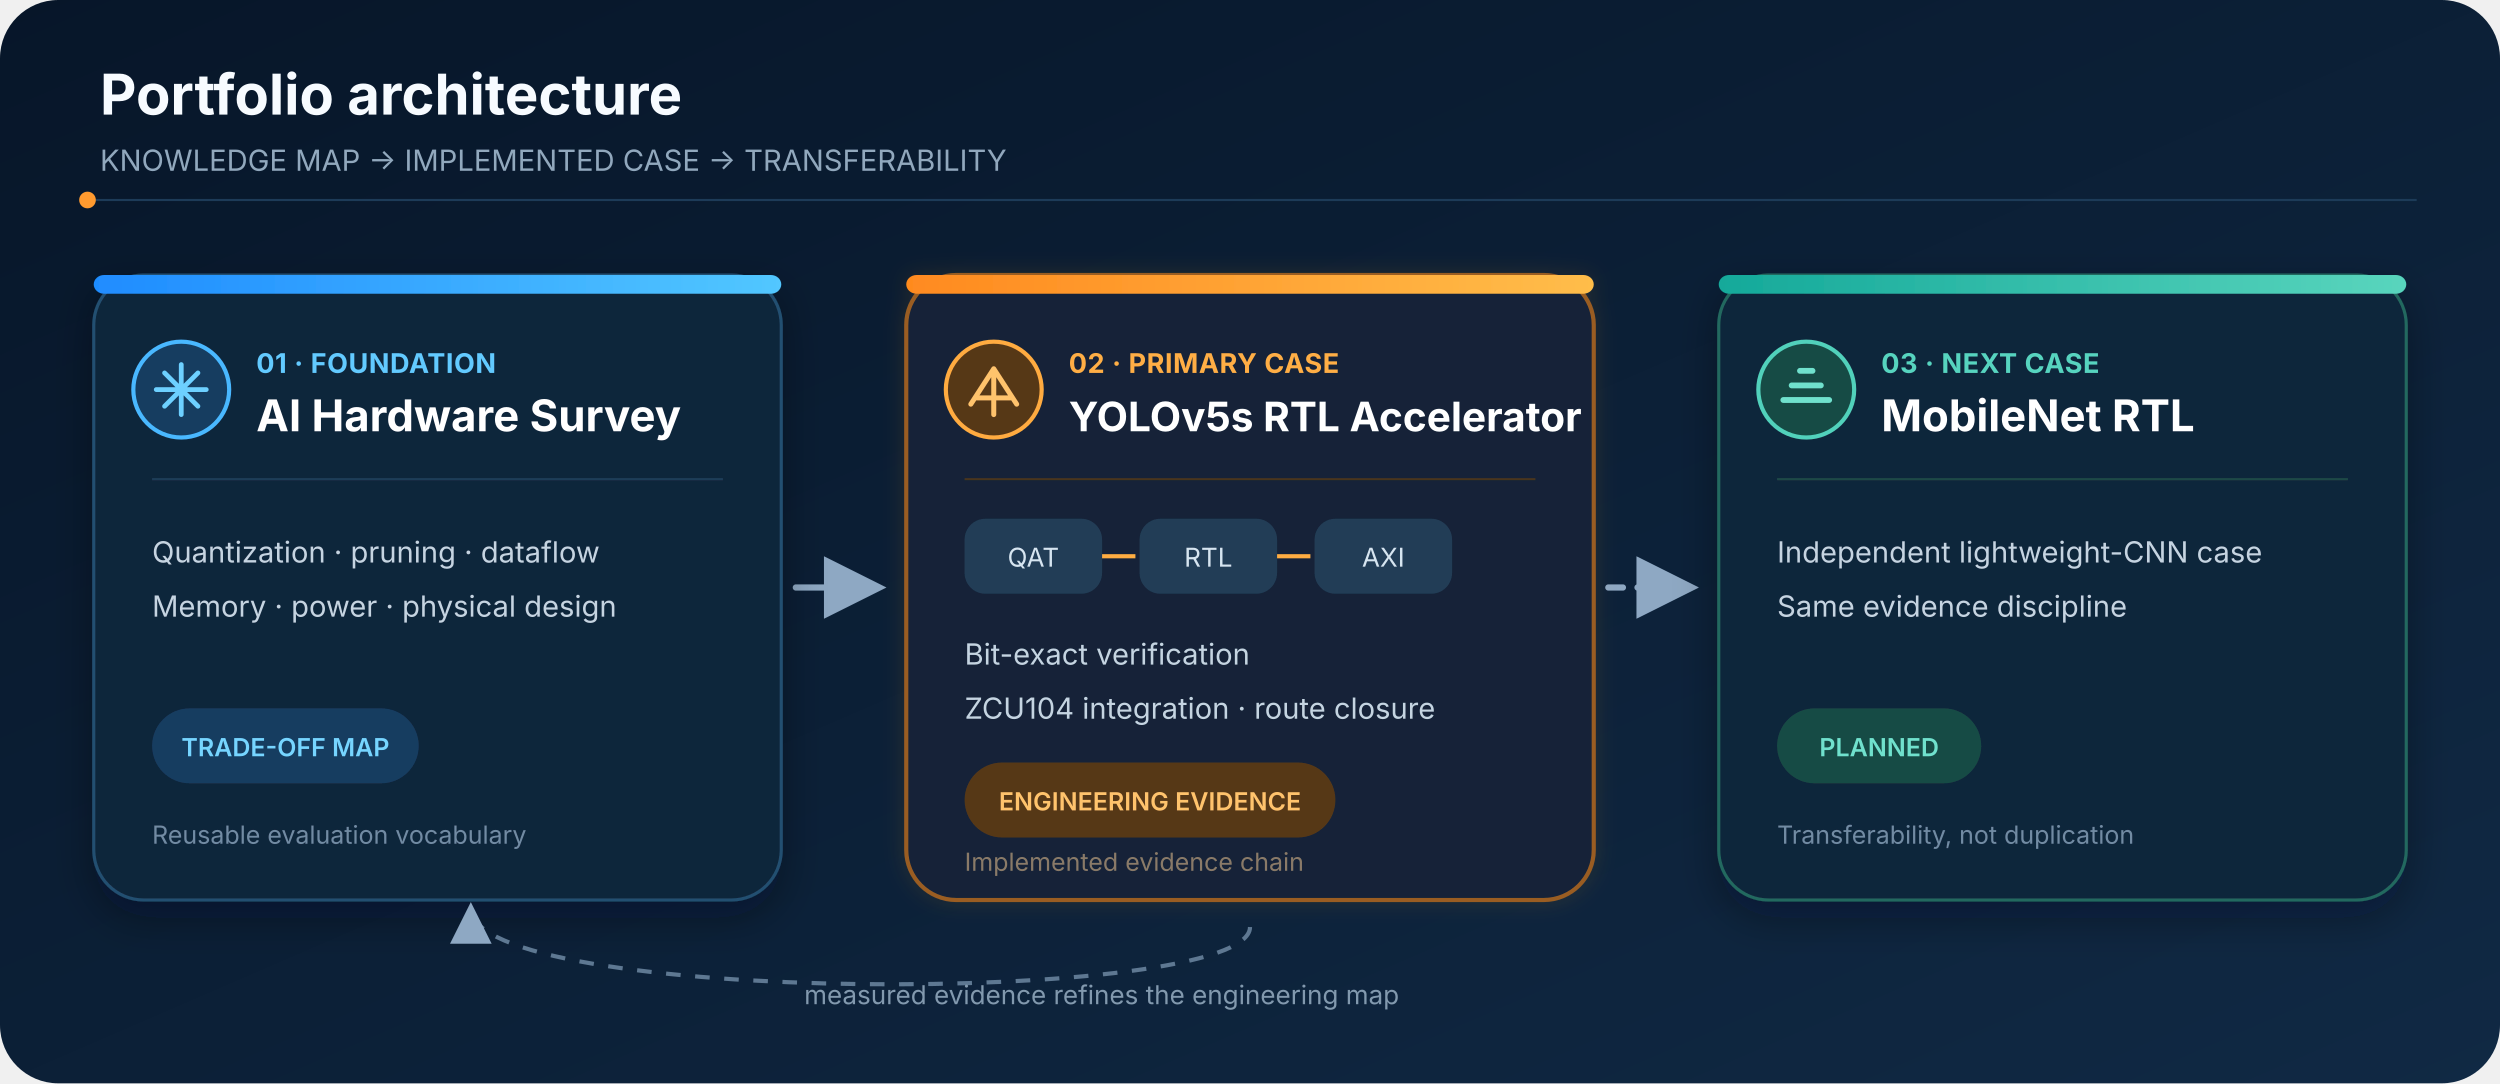
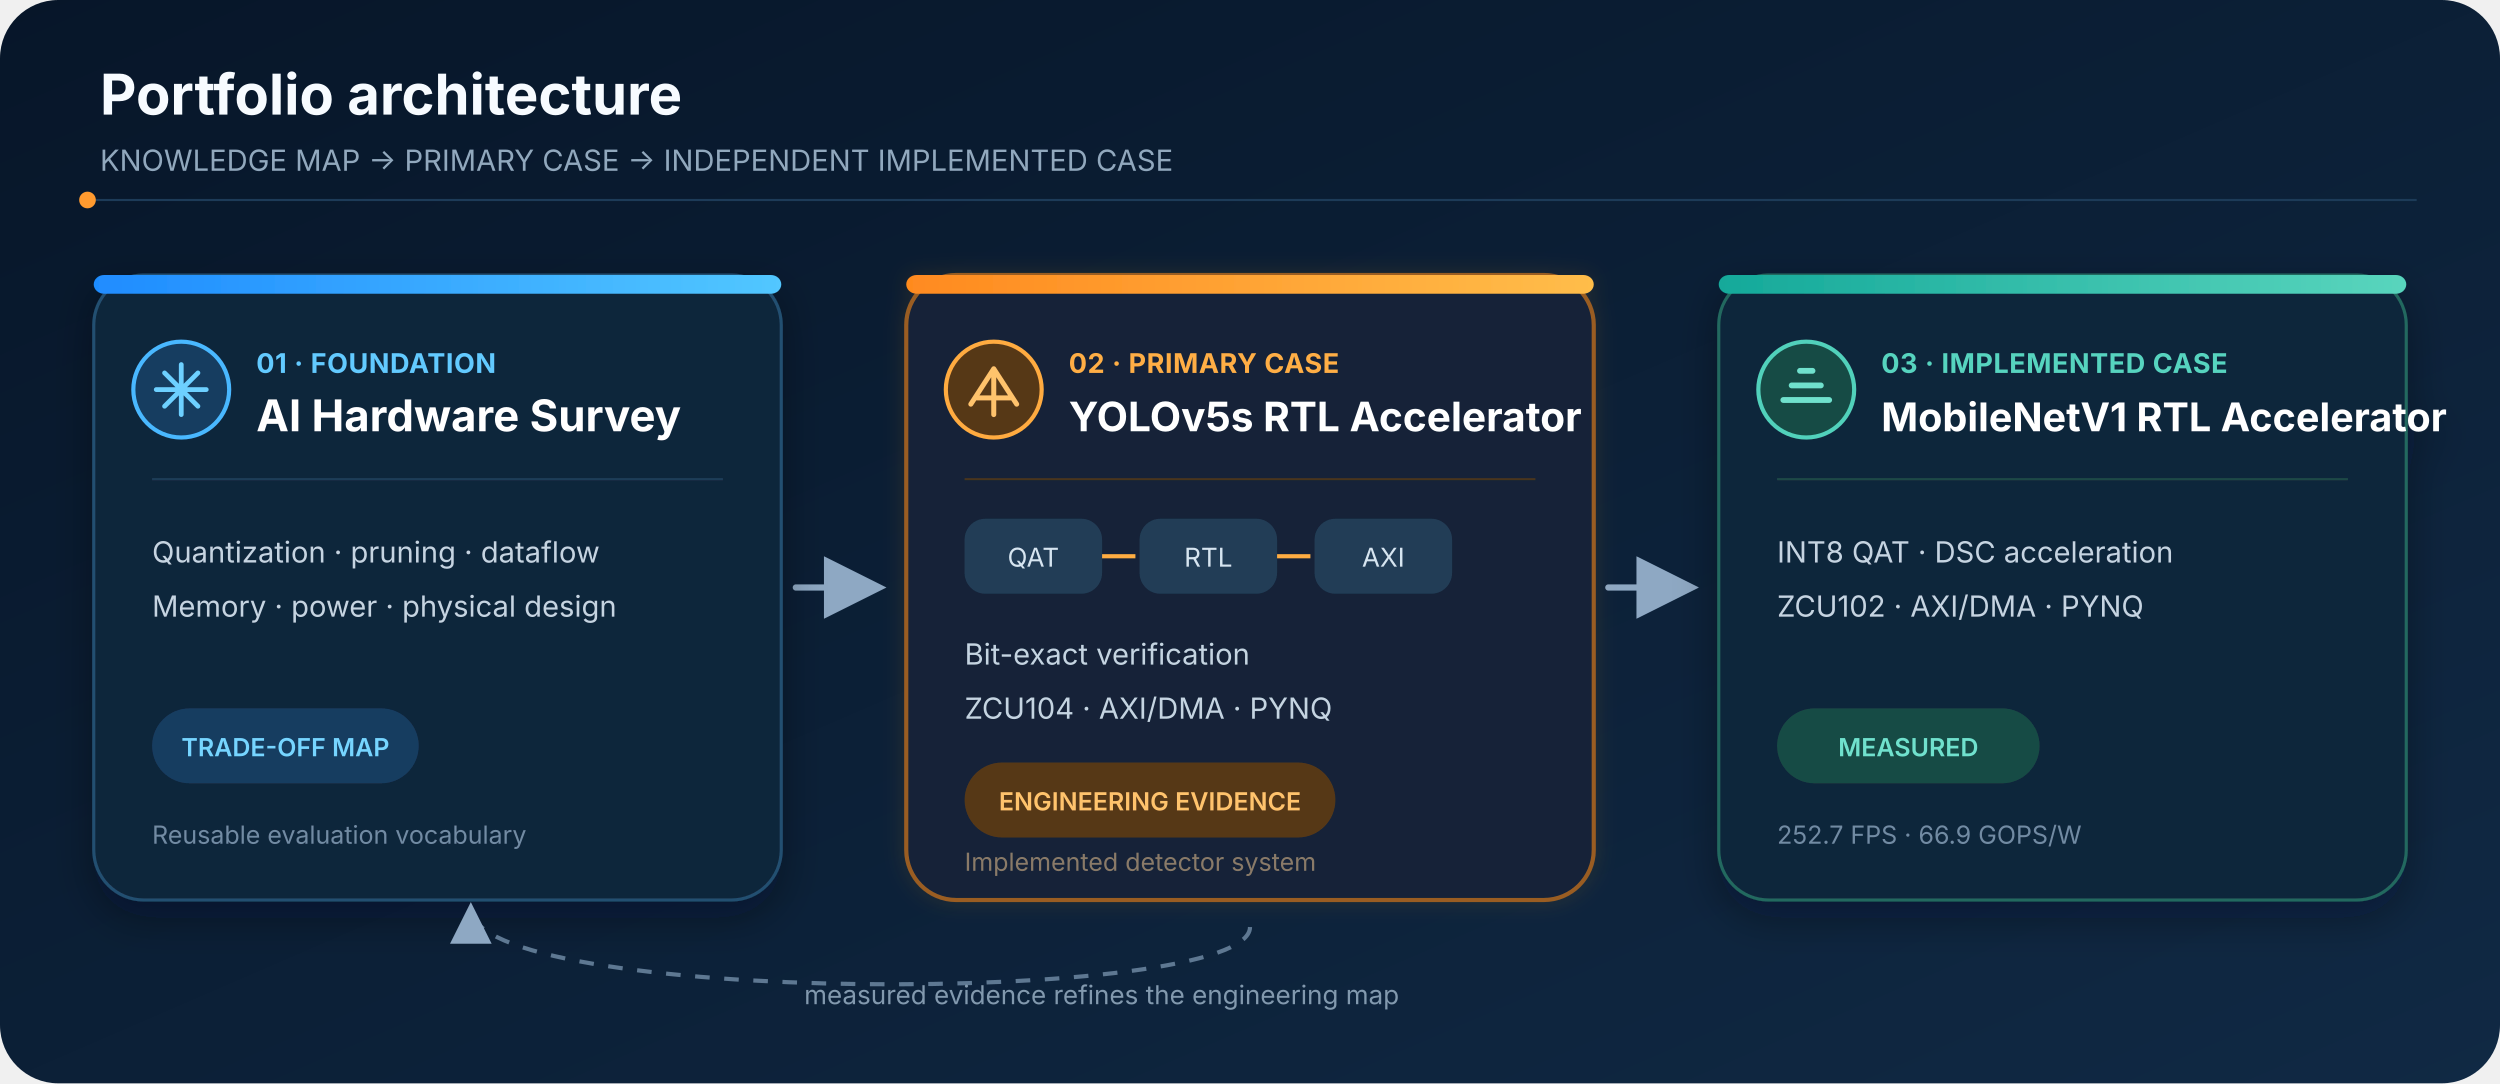
<svg xmlns="http://www.w3.org/2000/svg" width="1200" height="520" viewBox="0 0 1200 520" role="img" aria-labelledby="title desc">
  <defs>
    <linearGradient id="bg" x1="0" y1="0" x2="1" y2="1">
      <stop stop-color="#071629" />
      <stop offset="1" stop-color="#102944" />
    </linearGradient>
    <linearGradient id="survey" x1="0" y1="0" x2="1" y2="0">
      <stop stop-color="#1f8cff" />
      <stop offset="1" stop-color="#52c7ff" />
    </linearGradient>
    <linearGradient id="case" x1="0" y1="0" x2="1" y2="0">
      <stop stop-color="#ff8a1f" />
      <stop offset="1" stop-color="#ffbd4a" />
    </linearGradient>
-     <linearGradient id="next" x1="0" y1="0" x2="1" y2="0">
+     <linearGradient id="mobile" x1="0" y1="0" x2="1" y2="0">
      <stop stop-color="#15a99a" />
      <stop offset="1" stop-color="#59d5bd" />
    </linearGradient>
    <filter id="shadow" x="-20%" y="-20%" width="140%" height="150%">
      <feDropShadow dx="0" dy="8" stdDeviation="10" flood-color="#020812" flood-opacity=".34" />
    </filter>
    <filter id="primary" x="-25%" y="-25%" width="150%" height="160%">
      <feDropShadow dx="0" dy="8" stdDeviation="10" flood-color="#020812" flood-opacity=".38" />
      <feDropShadow dx="0" dy="0" stdDeviation="5" flood-color="#ff982c" flood-opacity=".12" />
    </filter>
    <marker id="arrow" markerWidth="10" markerHeight="10" refX="8.5" refY="5" orient="auto">
      <path d="M0 0L10 5L0 10Z" fill="#8ea8c3" />
    </marker>
    <style>.f{font-family:Inter,"Segoe UI",Arial,sans-serif}.label{font-size:13px;font-weight:700;letter-spacing:.25px}.title{font-size:21px;font-weight:700}.body{font-size:14px}.note{font-size:12px}.chip{font-size:12px;font-weight:600}</style>
  </defs>
  <rect width="1200" height="520" rx="28" fill="url(#bg)" />
  <text class="f" x="48" y="55" fill="#f7fbff" font-size="27" font-weight="700">Portfolio architecture</text>
-   <text class="f" x="48" y="82" fill="#91a8bd" font-size="14">KNOWLEDGE MAP  →  IMPLEMENTED CASE  →  TRANSFERABILITY</text>
+   <text class="f" x="48" y="82" fill="#91a8bd" font-size="14">KNOWLEDGE MAP  →  PRIMARY CASE  →  INDEPENDENT IMPLEMENTED CASE</text>
  <path d="M40 96H1160" stroke="#1d3b58" />
  <circle cx="42" cy="96" r="4" fill="#ff9a2f" />
  <path d="M382 282H421" stroke="#8ea8c3" stroke-width="3" stroke-linecap="round" marker-end="url(#arrow)" />
-   <path d="M772 282H811" stroke="#8ea8c3" stroke-width="3" stroke-linecap="round" stroke-dasharray="7 7" marker-end="url(#arrow)" />
+   <path d="M772 282H811" stroke="#8ea8c3" stroke-width="3" stroke-linecap="round" marker-end="url(#arrow)" />
  <g filter="url(#shadow)">
    <rect x="45" y="132" width="330" height="300" rx="24" fill="#10253b" stroke="#245071" stroke-width="1.5" />
    <rect x="45" y="132" width="330" height="9" rx="5" fill="url(#survey)" />
    <circle cx="87" cy="187" r="23" fill="#143c60" stroke="#49b8ff" stroke-width="2" />
    <path d="M75 187h24M87 175v24M79 179l16 16M95 179l-16 16" stroke="#6dd0ff" stroke-width="2.3" stroke-linecap="round" />
    <text class="f label" x="123" y="179" fill="#62caff">01 · FOUNDATION</text>
    <text class="f title" x="123" y="207" fill="#fff">AI Hardware Survey</text>
    <path d="M73 230H347" stroke="#1c3d58" />
    <text class="f body" x="73" y="270" fill="#c5d4e1">Quantization · pruning · dataflow</text>
    <text class="f body" x="73" y="296" fill="#c5d4e1">Memory · power · physical design</text>
    <rect x="73" y="340" width="128" height="36" rx="18" fill="#143c60" />
    <text class="f chip" x="137" y="363" text-anchor="middle" fill="#76d5ff">TRADE-OFF MAP</text>
    <text class="f note" x="73" y="405" fill="#718ba3">Reusable evaluation vocabulary</text>
  </g>
  <g filter="url(#primary)">
    <rect x="435" y="132" width="330" height="300" rx="24" fill="#142338" stroke="#9a5d24" stroke-width="2" />
    <rect x="435" y="132" width="330" height="9" rx="5" fill="url(#case)" />
    <circle cx="477" cy="187" r="23" fill="#573719" stroke="#ffab40" stroke-width="2" />
    <path d="M466 194l11-17 11 17M469 191h16M477 177v22" fill="none" stroke="#ffc36c" stroke-width="2.4" stroke-linecap="round" stroke-linejoin="round" />
    <text class="f label" x="513" y="179" fill="#ffae45">02 · PRIMARY CASE</text>
    <text class="f" x="513" y="207" fill="#fff" font-size="19.5" font-weight="700">YOLOv5s RTL Accelerator</text>
    <path d="M463 230H737" stroke="#49351f" />
    <g class="f" font-size="12.5" text-anchor="middle">
      <rect x="463" y="249" width="66" height="36" rx="10" fill="#233c56" />
      <text x="496" y="272" fill="#d6e5f0">QAT</text>
      <rect x="547" y="249" width="66" height="36" rx="10" fill="#233c56" />
      <text x="580" y="272" fill="#d6e5f0">RTL</text>
      <rect x="631" y="249" width="66" height="36" rx="10" fill="#233c56" />
      <text x="664" y="272" fill="#d6e5f0">AXI</text>
      <path d="M529 267H545M613 267H629" stroke="#ffad43" stroke-width="2" />
    </g>
    <text class="f body" x="463" y="319" fill="#c5d4e1">Bit-exact verification</text>
-     <text class="f body" x="463" y="345" fill="#c5d4e1">ZCU104 integration · route closure</text>
+     <text class="f body" x="463" y="345" fill="#c5d4e1">ZCU104 · AXI/DMA · PYNQ</text>
    <rect x="463" y="366" width="178" height="36" rx="18" fill="#573719" />
    <text class="f chip" x="552" y="389" text-anchor="middle" fill="#ffc36c">ENGINEERING EVIDENCE</text>
-     <text class="f note" x="463" y="418" fill="#8a7a68">Implemented evidence chain</text>
+     <text class="f note" x="463" y="418" fill="#8a7a68">Implemented detector system</text>
  </g>
  <g filter="url(#shadow)">
    <rect x="825" y="132" width="330" height="300" rx="24" fill="#10253b" stroke="#23695f" stroke-width="1.5" />
-     <rect x="825" y="132" width="330" height="9" rx="5" fill="url(#next)" />
+     <rect x="825" y="132" width="330" height="9" rx="5" fill="url(#mobile)" />
    <circle cx="867" cy="187" r="23" fill="#164b45" stroke="#51d1bb" stroke-width="2" />
    <path d="M856 192h22M860 185h14M864 178h6" stroke="#70e1cd" stroke-width="2.8" stroke-linecap="round" />
-     <text class="f label" x="903" y="179" fill="#57d4bf">03 · NEXT CASE</text>
-     <text class="f title" x="903" y="207" fill="#fff">MobileNet RTL</text>
+     <text class="f label" x="903" y="179" fill="#57d4bf">03 · IMPLEMENTED CASE</text>
+     <text class="f" x="903" y="207" fill="#fff" font-size="19" font-weight="700">MobileNetV1 RTL Accelerator</text>
    <path d="M853 230H1127" stroke="#1d4a47" />
-     <text class="f body" x="853" y="270" fill="#c5d4e1">Independent lightweight-CNN case</text>
-     <text class="f body" x="853" y="296" fill="#c5d4e1">Same evidence discipline</text>
-     <rect x="853" y="340" width="98" height="36" rx="18" fill="#164b45" />
-     <text class="f chip" x="902" y="363" text-anchor="middle" fill="#70e1cd">PLANNED</text>
-     <text class="f note" x="853" y="405" fill="#718ba3">Transferability, not duplication</text>
+     <text class="f body" x="853" y="270" fill="#c5d4e1">INT8 QAT · DSC acceleration</text>
+     <text class="f body" x="853" y="296" fill="#c5d4e1">ZCU102 · AXI/DMA · PYNQ</text>
+     <rect x="853" y="340" width="126" height="36" rx="18" fill="#164b45" />
+     <text class="f chip" x="916" y="363" text-anchor="middle" fill="#70e1cd">MEASURED</text>
+     <text class="f note" x="853" y="405" fill="#718ba3">252.7 FPS · 66.9 GOPS/W</text>
  </g>
  <path d="M600 445 C600 483 226 483 226 436" fill="none" stroke="#5e7892" stroke-width="2" stroke-dasharray="7 7" marker-end="url(#arrow)" />
  <text class="f" x="386" y="482" fill="#8299ae" font-size="12.5">measured evidence refines the engineering map</text>
</svg>
